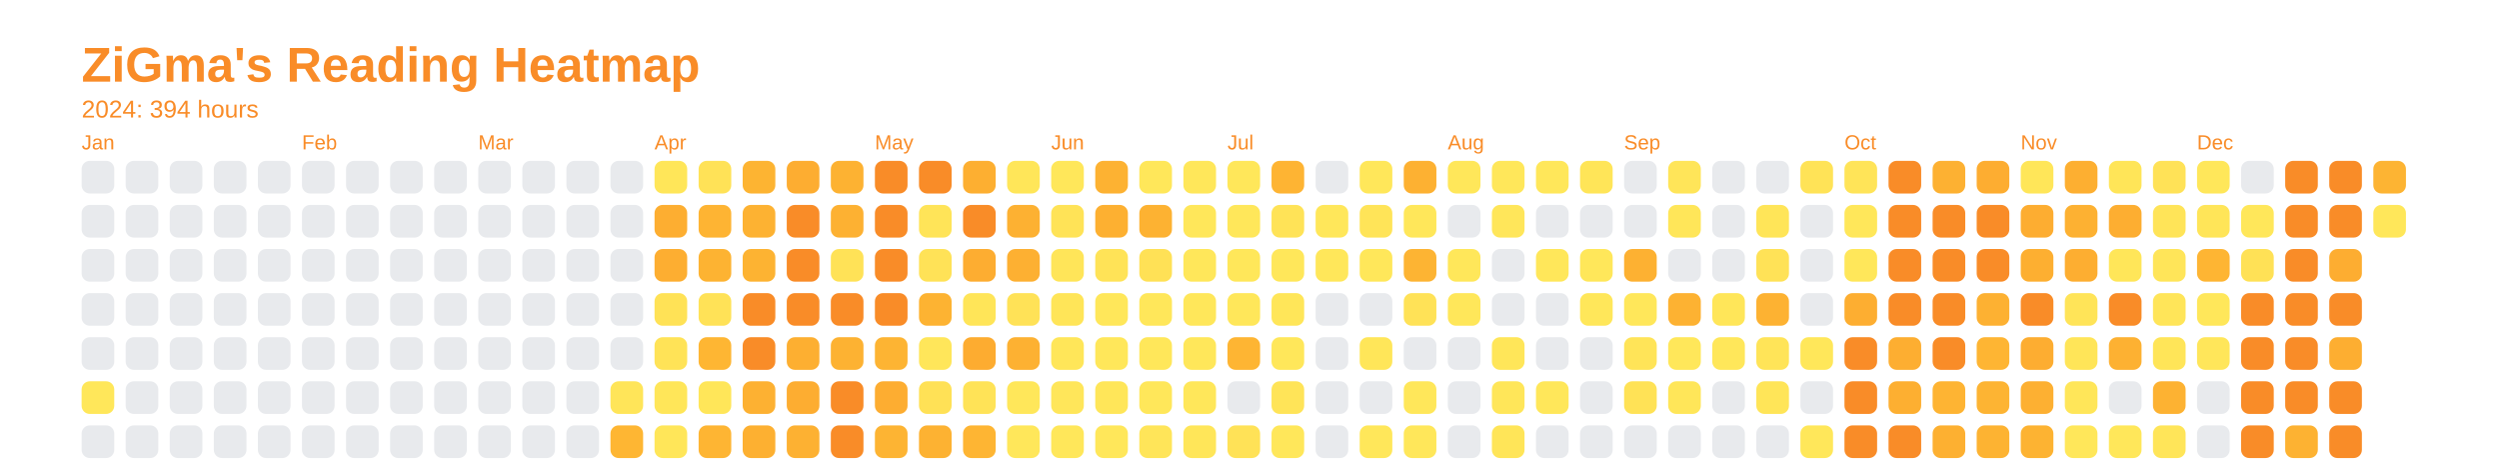
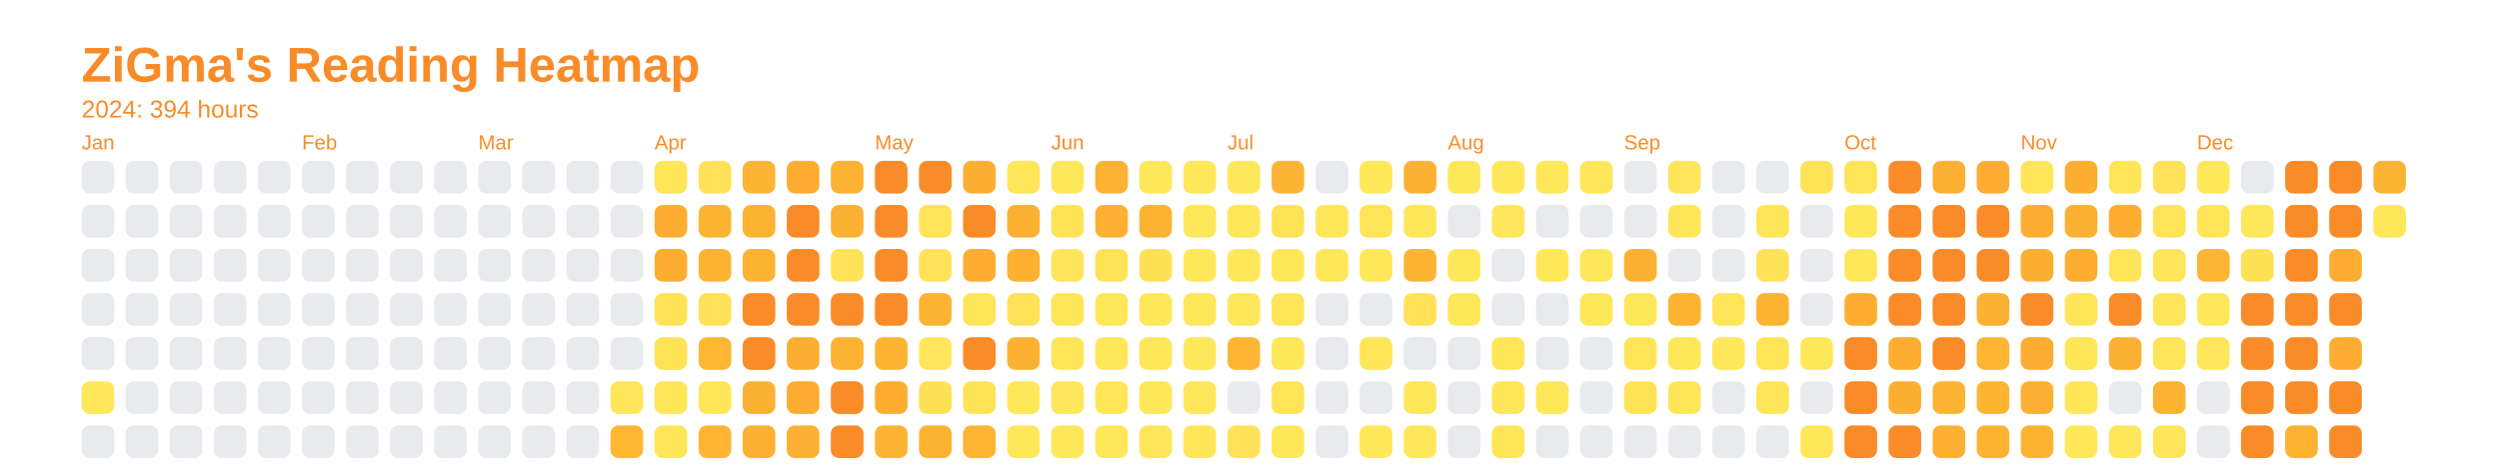
<svg xmlns="http://www.w3.org/2000/svg" baseProfile="full" height="57.5mm" version="1.1" viewBox="0,0,306.2,57.5" width="306.2mm">
  <defs />
  <rect fill="none" height="57.5" width="306.2" x="0" y="0" />
  <text fill="#f98c28" style="font-size:6px; font-family:Arial; font-weight:bold;" x="10" y="10">ZiGma's Reading Heatmap</text>
  <text fill="#f98c28" style="font-size:3px; font-family:Arial;" x="10" y="14.4">2024: 394 hours</text>
  <text fill="#f98c28" style="font-size:2.5px; font-family:Arial" x="10" y="18.3">Jan</text>
  <rect fill="#e8eaed" height="4" rx="1" ry="1" width="4" x="10" y="19.7" />
  <rect fill="#e8eaed" height="4" rx="1" ry="1" width="4" x="10" y="25.1" />
  <rect fill="#e8eaed" height="4" rx="1" ry="1" width="4" x="10" y="30.5" />
  <rect fill="#e8eaed" height="4" rx="1" ry="1" width="4" x="10" y="35.9" />
  <rect fill="#e8eaed" height="4" rx="1" ry="1" width="4" x="10" y="41.3" />
  <rect fill="#ffe75a" height="4" rx="1" ry="1" width="4" x="10" y="46.7" />
  <rect fill="#e8eaed" height="4" rx="1" ry="1" width="4" x="10" y="52.1" />
  <rect fill="#e8eaed" height="4" rx="1" ry="1" width="4" x="15.4" y="19.7" />
  <rect fill="#e8eaed" height="4" rx="1" ry="1" width="4" x="15.4" y="25.1" />
  <rect fill="#e8eaed" height="4" rx="1" ry="1" width="4" x="15.4" y="30.5" />
  <rect fill="#e8eaed" height="4" rx="1" ry="1" width="4" x="15.4" y="35.9" />
  <rect fill="#e8eaed" height="4" rx="1" ry="1" width="4" x="15.4" y="41.3" />
  <rect fill="#e8eaed" height="4" rx="1" ry="1" width="4" x="15.4" y="46.7" />
  <rect fill="#e8eaed" height="4" rx="1" ry="1" width="4" x="15.4" y="52.1" />
  <rect fill="#e8eaed" height="4" rx="1" ry="1" width="4" x="20.8" y="19.7" />
  <rect fill="#e8eaed" height="4" rx="1" ry="1" width="4" x="20.8" y="25.1" />
  <rect fill="#e8eaed" height="4" rx="1" ry="1" width="4" x="20.8" y="30.5" />
  <rect fill="#e8eaed" height="4" rx="1" ry="1" width="4" x="20.8" y="35.9" />
  <rect fill="#e8eaed" height="4" rx="1" ry="1" width="4" x="20.8" y="41.3" />
  <rect fill="#e8eaed" height="4" rx="1" ry="1" width="4" x="20.8" y="46.7" />
  <rect fill="#e8eaed" height="4" rx="1" ry="1" width="4" x="20.8" y="52.1" />
  <rect fill="#e8eaed" height="4" rx="1" ry="1" width="4" x="26.2" y="19.7" />
  <rect fill="#e8eaed" height="4" rx="1" ry="1" width="4" x="26.2" y="25.1" />
  <rect fill="#e8eaed" height="4" rx="1" ry="1" width="4" x="26.2" y="30.5" />
  <rect fill="#e8eaed" height="4" rx="1" ry="1" width="4" x="26.2" y="35.9" />
  <rect fill="#e8eaed" height="4" rx="1" ry="1" width="4" x="26.2" y="41.3" />
  <rect fill="#e8eaed" height="4" rx="1" ry="1" width="4" x="26.2" y="46.7" />
  <rect fill="#e8eaed" height="4" rx="1" ry="1" width="4" x="26.2" y="52.1" />
  <rect fill="#e8eaed" height="4" rx="1" ry="1" width="4" x="31.6" y="19.7" />
  <rect fill="#e8eaed" height="4" rx="1" ry="1" width="4" x="31.6" y="25.1" />
  <rect fill="#e8eaed" height="4" rx="1" ry="1" width="4" x="31.6" y="30.5" />
  <rect fill="#e8eaed" height="4" rx="1" ry="1" width="4" x="31.6" y="35.9" />
  <rect fill="#e8eaed" height="4" rx="1" ry="1" width="4" x="31.6" y="41.3" />
  <rect fill="#e8eaed" height="4" rx="1" ry="1" width="4" x="31.6" y="46.7" />
  <rect fill="#e8eaed" height="4" rx="1" ry="1" width="4" x="31.6" y="52.1" />
  <text fill="#f98c28" style="font-size:2.5px; font-family:Arial" x="37.0" y="18.3">Feb</text>
  <rect fill="#e8eaed" height="4" rx="1" ry="1" width="4" x="37.0" y="19.7" />
  <rect fill="#e8eaed" height="4" rx="1" ry="1" width="4" x="37.0" y="25.1" />
  <rect fill="#e8eaed" height="4" rx="1" ry="1" width="4" x="37.0" y="30.5" />
  <rect fill="#e8eaed" height="4" rx="1" ry="1" width="4" x="37.0" y="35.9" />
  <rect fill="#e8eaed" height="4" rx="1" ry="1" width="4" x="37.0" y="41.3" />
  <rect fill="#e8eaed" height="4" rx="1" ry="1" width="4" x="37.0" y="46.7" />
  <rect fill="#e8eaed" height="4" rx="1" ry="1" width="4" x="37.0" y="52.1" />
  <rect fill="#e8eaed" height="4" rx="1" ry="1" width="4" x="42.4" y="19.7" />
  <rect fill="#e8eaed" height="4" rx="1" ry="1" width="4" x="42.4" y="25.1" />
  <rect fill="#e8eaed" height="4" rx="1" ry="1" width="4" x="42.4" y="30.5" />
  <rect fill="#e8eaed" height="4" rx="1" ry="1" width="4" x="42.4" y="35.9" />
  <rect fill="#e8eaed" height="4" rx="1" ry="1" width="4" x="42.4" y="41.3" />
  <rect fill="#e8eaed" height="4" rx="1" ry="1" width="4" x="42.4" y="46.7" />
  <rect fill="#e8eaed" height="4" rx="1" ry="1" width="4" x="42.4" y="52.1" />
  <rect fill="#e8eaed" height="4" rx="1" ry="1" width="4" x="47.8" y="19.7" />
  <rect fill="#e8eaed" height="4" rx="1" ry="1" width="4" x="47.8" y="25.1" />
  <rect fill="#e8eaed" height="4" rx="1" ry="1" width="4" x="47.8" y="30.5" />
  <rect fill="#e8eaed" height="4" rx="1" ry="1" width="4" x="47.8" y="35.9" />
  <rect fill="#e8eaed" height="4" rx="1" ry="1" width="4" x="47.8" y="41.3" />
  <rect fill="#e8eaed" height="4" rx="1" ry="1" width="4" x="47.8" y="46.7" />
  <rect fill="#e8eaed" height="4" rx="1" ry="1" width="4" x="47.8" y="52.1" />
  <rect fill="#e8eaed" height="4" rx="1" ry="1" width="4" x="53.2" y="19.7" />
  <rect fill="#e8eaed" height="4" rx="1" ry="1" width="4" x="53.2" y="25.1" />
  <rect fill="#e8eaed" height="4" rx="1" ry="1" width="4" x="53.2" y="30.5" />
  <rect fill="#e8eaed" height="4" rx="1" ry="1" width="4" x="53.2" y="35.9" />
  <rect fill="#e8eaed" height="4" rx="1" ry="1" width="4" x="53.2" y="41.3" />
  <rect fill="#e8eaed" height="4" rx="1" ry="1" width="4" x="53.2" y="46.7" />
  <rect fill="#e8eaed" height="4" rx="1" ry="1" width="4" x="53.2" y="52.1" />
  <text fill="#f98c28" style="font-size:2.5px; font-family:Arial" x="58.6" y="18.3">Mar</text>
  <rect fill="#e8eaed" height="4" rx="1" ry="1" width="4" x="58.6" y="19.7" />
  <rect fill="#e8eaed" height="4" rx="1" ry="1" width="4" x="58.6" y="25.1" />
  <rect fill="#e8eaed" height="4" rx="1" ry="1" width="4" x="58.6" y="30.5" />
  <rect fill="#e8eaed" height="4" rx="1" ry="1" width="4" x="58.6" y="35.9" />
  <rect fill="#e8eaed" height="4" rx="1" ry="1" width="4" x="58.6" y="41.3" />
  <rect fill="#e8eaed" height="4" rx="1" ry="1" width="4" x="58.6" y="46.7" />
  <rect fill="#e8eaed" height="4" rx="1" ry="1" width="4" x="58.6" y="52.1" />
  <rect fill="#e8eaed" height="4" rx="1" ry="1" width="4" x="64" y="19.7" />
  <rect fill="#e8eaed" height="4" rx="1" ry="1" width="4" x="64" y="25.1" />
  <rect fill="#e8eaed" height="4" rx="1" ry="1" width="4" x="64" y="30.5" />
  <rect fill="#e8eaed" height="4" rx="1" ry="1" width="4" x="64" y="35.9" />
  <rect fill="#e8eaed" height="4" rx="1" ry="1" width="4" x="64" y="41.3" />
  <rect fill="#e8eaed" height="4" rx="1" ry="1" width="4" x="64" y="46.7" />
  <rect fill="#e8eaed" height="4" rx="1" ry="1" width="4" x="64" y="52.1" />
  <rect fill="#e8eaed" height="4" rx="1" ry="1" width="4" x="69.4" y="19.7" />
  <rect fill="#e8eaed" height="4" rx="1" ry="1" width="4" x="69.4" y="25.1" />
  <rect fill="#e8eaed" height="4" rx="1" ry="1" width="4" x="69.4" y="30.5" />
  <rect fill="#e8eaed" height="4" rx="1" ry="1" width="4" x="69.4" y="35.9" />
  <rect fill="#e8eaed" height="4" rx="1" ry="1" width="4" x="69.4" y="41.3" />
  <rect fill="#e8eaed" height="4" rx="1" ry="1" width="4" x="69.4" y="46.7" />
  <rect fill="#e8eaed" height="4" rx="1" ry="1" width="4" x="69.4" y="52.1" />
  <rect fill="#e8eaed" height="4" rx="1" ry="1" width="4" x="74.8" y="19.7" />
  <rect fill="#e8eaed" height="4" rx="1" ry="1" width="4" x="74.8" y="25.1" />
  <rect fill="#e8eaed" height="4" rx="1" ry="1" width="4" x="74.8" y="30.5" />
  <rect fill="#e8eaed" height="4" rx="1" ry="1" width="4" x="74.8" y="35.9" />
  <rect fill="#e8eaed" height="4" rx="1" ry="1" width="4" x="74.8" y="41.3" />
  <rect fill="#ffe559" height="4" rx="1" ry="1" width="4" x="74.8" y="46.7" />
  <rect fill="#feb633" height="4" rx="1" ry="1" width="4" x="74.8" y="52.1" />
  <text fill="#f98c28" style="font-size:2.5px; font-family:Arial" x="80.2" y="18.3">Apr</text>
  <rect fill="#ffe659" height="4" rx="1" ry="1" width="4" x="80.2" y="19.7" />
  <rect fill="#fdae31" height="4" rx="1" ry="1" width="4" x="80.2" y="25.1" />
  <rect fill="#fdae31" height="4" rx="1" ry="1" width="4" x="80.2" y="30.5" />
  <rect fill="#ffe256" height="4" rx="1" ry="1" width="4" x="80.2" y="35.9" />
  <rect fill="#ffe357" height="4" rx="1" ry="1" width="4" x="80.2" y="41.3" />
  <rect fill="#ffe659" height="4" rx="1" ry="1" width="4" x="80.2" y="46.7" />
  <rect fill="#ffe659" height="4" rx="1" ry="1" width="4" x="80.2" y="52.1" />
  <rect fill="#ffe257" height="4" rx="1" ry="1" width="4" x="85.6" y="19.7" />
  <rect fill="#feb433" height="4" rx="1" ry="1" width="4" x="85.6" y="25.1" />
  <rect fill="#fdb332" height="4" rx="1" ry="1" width="4" x="85.6" y="30.5" />
  <rect fill="#ffe257" height="4" rx="1" ry="1" width="4" x="85.6" y="35.9" />
  <rect fill="#feb633" height="4" rx="1" ry="1" width="4" x="85.6" y="41.3" />
  <rect fill="#ffe659" height="4" rx="1" ry="1" width="4" x="85.6" y="46.7" />
  <rect fill="#feb533" height="4" rx="1" ry="1" width="4" x="85.6" y="52.1" />
  <rect fill="#fdb432" height="4" rx="1" ry="1" width="4" x="91" y="19.7" />
  <rect fill="#fdb232" height="4" rx="1" ry="1" width="4" x="91" y="25.1" />
  <rect fill="#fdb332" height="4" rx="1" ry="1" width="4" x="91" y="30.5" />
  <rect fill="#f98c28" height="4" rx="1" ry="1" width="4" x="91" y="35.9" />
  <rect fill="#f98c28" height="4" rx="1" ry="1" width="4" x="91" y="41.3" />
  <rect fill="#fdb132" height="4" rx="1" ry="1" width="4" x="91" y="46.7" />
  <rect fill="#fdb031" height="4" rx="1" ry="1" width="4" x="91" y="52.1" />
  <rect fill="#fdad31" height="4" rx="1" ry="1" width="4" x="96.4" y="19.7" />
  <rect fill="#f98c28" height="4" rx="1" ry="1" width="4" x="96.4" y="25.1" />
  <rect fill="#f98c28" height="4" rx="1" ry="1" width="4" x="96.4" y="30.5" />
  <rect fill="#f98c28" height="4" rx="1" ry="1" width="4" x="96.4" y="35.9" />
  <rect fill="#fdaf31" height="4" rx="1" ry="1" width="4" x="96.4" y="41.3" />
  <rect fill="#fdad31" height="4" rx="1" ry="1" width="4" x="96.4" y="46.7" />
  <rect fill="#fdb132" height="4" rx="1" ry="1" width="4" x="96.4" y="52.1" />
  <rect fill="#fdb232" height="4" rx="1" ry="1" width="4" x="101.8" y="19.7" />
  <rect fill="#fdb132" height="4" rx="1" ry="1" width="4" x="101.8" y="25.1" />
  <rect fill="#ffe257" height="4" rx="1" ry="1" width="4" x="101.8" y="30.5" />
  <rect fill="#f98c28" height="4" rx="1" ry="1" width="4" x="101.8" y="35.9" />
  <rect fill="#fdb232" height="4" rx="1" ry="1" width="4" x="101.8" y="41.3" />
  <rect fill="#f98c28" height="4" rx="1" ry="1" width="4" x="101.8" y="46.7" />
  <rect fill="#f98c28" height="4" rx="1" ry="1" width="4" x="101.8" y="52.1" />
  <text fill="#f98c28" style="font-size:2.5px; font-family:Arial" x="107.2" y="18.3">May</text>
  <rect fill="#f98c28" height="4" rx="1" ry="1" width="4" x="107.2" y="19.7" />
  <rect fill="#f98c28" height="4" rx="1" ry="1" width="4" x="107.2" y="25.1" />
  <rect fill="#f98c28" height="4" rx="1" ry="1" width="4" x="107.2" y="30.5" />
  <rect fill="#f98c28" height="4" rx="1" ry="1" width="4" x="107.2" y="35.9" />
  <rect fill="#fdb433" height="4" rx="1" ry="1" width="4" x="107.2" y="41.3" />
  <rect fill="#fdad31" height="4" rx="1" ry="1" width="4" x="107.2" y="46.7" />
  <rect fill="#fdb433" height="4" rx="1" ry="1" width="4" x="107.2" y="52.1" />
  <rect fill="#f98c28" height="4" rx="1" ry="1" width="4" x="112.6" y="19.7" />
  <rect fill="#ffe458" height="4" rx="1" ry="1" width="4" x="112.6" y="25.1" />
  <rect fill="#ffe257" height="4" rx="1" ry="1" width="4" x="112.6" y="30.5" />
  <rect fill="#fdb332" height="4" rx="1" ry="1" width="4" x="112.6" y="35.9" />
  <rect fill="#ffe65a" height="4" rx="1" ry="1" width="4" x="112.6" y="41.3" />
  <rect fill="#ffe156" height="4" rx="1" ry="1" width="4" x="112.6" y="46.7" />
  <rect fill="#fdb232" height="4" rx="1" ry="1" width="4" x="112.6" y="52.1" />
  <rect fill="#fdaf31" height="4" rx="1" ry="1" width="4" x="118" y="19.7" />
  <rect fill="#f98c28" height="4" rx="1" ry="1" width="4" x="118" y="25.1" />
  <rect fill="#fdad31" height="4" rx="1" ry="1" width="4" x="118" y="30.5" />
  <rect fill="#ffe558" height="4" rx="1" ry="1" width="4" x="118" y="35.9" />
-   <rect fill="#fdac30" height="4" rx="1" ry="1" width="4" x="118" y="41.3" />
+   <rect fill="#f98c28" height="4" rx="1" ry="1" width="4" x="118" y="41.3" />
  <rect fill="#ffe357" height="4" rx="1" ry="1" width="4" x="118" y="46.7" />
  <rect fill="#feb533" height="4" rx="1" ry="1" width="4" x="118" y="52.1" />
  <rect fill="#ffe659" height="4" rx="1" ry="1" width="4" x="123.4" y="19.7" />
  <rect fill="#fdb132" height="4" rx="1" ry="1" width="4" x="123.4" y="25.1" />
  <rect fill="#fdb032" height="4" rx="1" ry="1" width="4" x="123.4" y="30.5" />
  <rect fill="#ffe257" height="4" rx="1" ry="1" width="4" x="123.4" y="35.9" />
  <rect fill="#fdb132" height="4" rx="1" ry="1" width="4" x="123.4" y="41.3" />
  <rect fill="#ffe75a" height="4" rx="1" ry="1" width="4" x="123.4" y="46.7" />
  <rect fill="#ffe75a" height="4" rx="1" ry="1" width="4" x="123.4" y="52.1" />
  <text fill="#f98c28" style="font-size:2.5px; font-family:Arial" x="128.8" y="18.3">Jun</text>
  <rect fill="#ffe75a" height="4" rx="1" ry="1" width="4" x="128.8" y="19.7" />
  <rect fill="#ffe357" height="4" rx="1" ry="1" width="4" x="128.8" y="25.1" />
  <rect fill="#ffe559" height="4" rx="1" ry="1" width="4" x="128.8" y="30.5" />
  <rect fill="#ffe558" height="4" rx="1" ry="1" width="4" x="128.8" y="35.9" />
  <rect fill="#ffe659" height="4" rx="1" ry="1" width="4" x="128.8" y="41.3" />
  <rect fill="#ffe65a" height="4" rx="1" ry="1" width="4" x="128.8" y="46.7" />
  <rect fill="#ffe75a" height="4" rx="1" ry="1" width="4" x="128.8" y="52.1" />
  <rect fill="#fdb232" height="4" rx="1" ry="1" width="4" x="134.2" y="19.7" />
  <rect fill="#fdb031" height="4" rx="1" ry="1" width="4" x="134.2" y="25.1" />
  <rect fill="#ffe357" height="4" rx="1" ry="1" width="4" x="134.2" y="30.5" />
  <rect fill="#ffe75a" height="4" rx="1" ry="1" width="4" x="134.2" y="35.9" />
  <rect fill="#ffe75a" height="4" rx="1" ry="1" width="4" x="134.2" y="41.3" />
  <rect fill="#ffe659" height="4" rx="1" ry="1" width="4" x="134.2" y="46.7" />
  <rect fill="#ffe75a" height="4" rx="1" ry="1" width="4" x="134.2" y="52.1" />
  <rect fill="#ffe75a" height="4" rx="1" ry="1" width="4" x="139.6" y="19.7" />
  <rect fill="#fdb232" height="4" rx="1" ry="1" width="4" x="139.6" y="25.1" />
  <rect fill="#ffe156" height="4" rx="1" ry="1" width="4" x="139.6" y="30.5" />
  <rect fill="#ffe75a" height="4" rx="1" ry="1" width="4" x="139.6" y="35.9" />
  <rect fill="#ffe75a" height="4" rx="1" ry="1" width="4" x="139.6" y="41.3" />
  <rect fill="#ffe75a" height="4" rx="1" ry="1" width="4" x="139.6" y="46.7" />
  <rect fill="#ffe559" height="4" rx="1" ry="1" width="4" x="139.6" y="52.1" />
  <rect fill="#ffe75a" height="4" rx="1" ry="1" width="4" x="145" y="19.7" />
  <rect fill="#ffe75a" height="4" rx="1" ry="1" width="4" x="145" y="25.1" />
  <rect fill="#ffe75a" height="4" rx="1" ry="1" width="4" x="145" y="30.5" />
  <rect fill="#ffe75a" height="4" rx="1" ry="1" width="4" x="145" y="35.9" />
  <rect fill="#ffe75a" height="4" rx="1" ry="1" width="4" x="145" y="41.3" />
  <rect fill="#ffe75a" height="4" rx="1" ry="1" width="4" x="145" y="46.7" />
  <rect fill="#ffe659" height="4" rx="1" ry="1" width="4" x="145" y="52.1" />
  <text fill="#f98c28" style="font-size:2.5px; font-family:Arial" x="150.4" y="18.3">Jul</text>
  <rect fill="#ffe75a" height="4" rx="1" ry="1" width="4" x="150.4" y="19.7" />
  <rect fill="#ffe75a" height="4" rx="1" ry="1" width="4" x="150.4" y="25.1" />
  <rect fill="#ffe75a" height="4" rx="1" ry="1" width="4" x="150.4" y="30.5" />
  <rect fill="#ffe75a" height="4" rx="1" ry="1" width="4" x="150.4" y="35.9" />
  <rect fill="#feb533" height="4" rx="1" ry="1" width="4" x="150.4" y="41.3" />
  <rect fill="#e8eaed" height="4" rx="1" ry="1" width="4" x="150.4" y="46.7" />
  <rect fill="#ffe257" height="4" rx="1" ry="1" width="4" x="150.4" y="52.1" />
  <rect fill="#feb433" height="4" rx="1" ry="1" width="4" x="155.8" y="19.7" />
  <rect fill="#ffe357" height="4" rx="1" ry="1" width="4" x="155.8" y="25.1" />
  <rect fill="#ffe75a" height="4" rx="1" ry="1" width="4" x="155.8" y="30.5" />
  <rect fill="#ffe659" height="4" rx="1" ry="1" width="4" x="155.8" y="35.9" />
  <rect fill="#ffe75a" height="4" rx="1" ry="1" width="4" x="155.8" y="41.3" />
  <rect fill="#ffe458" height="4" rx="1" ry="1" width="4" x="155.8" y="46.7" />
  <rect fill="#ffe75a" height="4" rx="1" ry="1" width="4" x="155.8" y="52.1" />
  <rect fill="#e8eaed" height="4" rx="1" ry="1" width="4" x="161.2" y="19.7" />
  <rect fill="#ffe75a" height="4" rx="1" ry="1" width="4" x="161.2" y="25.1" />
  <rect fill="#ffe75a" height="4" rx="1" ry="1" width="4" x="161.2" y="30.5" />
  <rect fill="#e8eaed" height="4" rx="1" ry="1" width="4" x="161.2" y="35.9" />
  <rect fill="#e8eaed" height="4" rx="1" ry="1" width="4" x="161.2" y="41.3" />
  <rect fill="#e8eaed" height="4" rx="1" ry="1" width="4" x="161.2" y="46.7" />
  <rect fill="#e8eaed" height="4" rx="1" ry="1" width="4" x="161.2" y="52.1" />
  <rect fill="#ffe75a" height="4" rx="1" ry="1" width="4" x="166.6" y="19.7" />
  <rect fill="#ffe458" height="4" rx="1" ry="1" width="4" x="166.6" y="25.1" />
  <rect fill="#ffe75a" height="4" rx="1" ry="1" width="4" x="166.6" y="30.5" />
  <rect fill="#e8eaed" height="4" rx="1" ry="1" width="4" x="166.6" y="35.9" />
  <rect fill="#ffe659" height="4" rx="1" ry="1" width="4" x="166.6" y="41.3" />
  <rect fill="#e8eaed" height="4" rx="1" ry="1" width="4" x="166.6" y="46.7" />
  <rect fill="#ffe75a" height="4" rx="1" ry="1" width="4" x="166.6" y="52.1" />
  <rect fill="#fdb132" height="4" rx="1" ry="1" width="4" x="172" y="19.7" />
  <rect fill="#ffe75a" height="4" rx="1" ry="1" width="4" x="172" y="25.1" />
  <rect fill="#fdb433" height="4" rx="1" ry="1" width="4" x="172" y="30.5" />
  <rect fill="#ffe257" height="4" rx="1" ry="1" width="4" x="172" y="35.9" />
  <rect fill="#e8eaed" height="4" rx="1" ry="1" width="4" x="172" y="41.3" />
  <rect fill="#ffe75a" height="4" rx="1" ry="1" width="4" x="172" y="46.7" />
  <rect fill="#ffe75a" height="4" rx="1" ry="1" width="4" x="172" y="52.1" />
  <text fill="#f98c28" style="font-size:2.5px; font-family:Arial" x="177.4" y="18.3">Aug</text>
  <rect fill="#ffe75a" height="4" rx="1" ry="1" width="4" x="177.4" y="19.7" />
  <rect fill="#e8eaed" height="4" rx="1" ry="1" width="4" x="177.4" y="25.1" />
  <rect fill="#ffe75a" height="4" rx="1" ry="1" width="4" x="177.4" y="30.5" />
  <rect fill="#ffe75a" height="4" rx="1" ry="1" width="4" x="177.4" y="35.9" />
  <rect fill="#e8eaed" height="4" rx="1" ry="1" width="4" x="177.4" y="41.3" />
  <rect fill="#e8eaed" height="4" rx="1" ry="1" width="4" x="177.4" y="46.7" />
  <rect fill="#e8eaed" height="4" rx="1" ry="1" width="4" x="177.4" y="52.1" />
  <rect fill="#ffe75a" height="4" rx="1" ry="1" width="4" x="182.8" y="19.7" />
  <rect fill="#ffe65a" height="4" rx="1" ry="1" width="4" x="182.8" y="25.1" />
  <rect fill="#e8eaed" height="4" rx="1" ry="1" width="4" x="182.8" y="30.5" />
  <rect fill="#e8eaed" height="4" rx="1" ry="1" width="4" x="182.8" y="35.9" />
  <rect fill="#ffe659" height="4" rx="1" ry="1" width="4" x="182.8" y="41.3" />
  <rect fill="#ffe659" height="4" rx="1" ry="1" width="4" x="182.8" y="46.7" />
  <rect fill="#ffe558" height="4" rx="1" ry="1" width="4" x="182.8" y="52.1" />
  <rect fill="#ffe75a" height="4" rx="1" ry="1" width="4" x="188.2" y="19.7" />
  <rect fill="#e8eaed" height="4" rx="1" ry="1" width="4" x="188.2" y="25.1" />
  <rect fill="#ffe75a" height="4" rx="1" ry="1" width="4" x="188.2" y="30.5" />
  <rect fill="#e8eaed" height="4" rx="1" ry="1" width="4" x="188.2" y="35.9" />
  <rect fill="#e8eaed" height="4" rx="1" ry="1" width="4" x="188.2" y="41.3" />
  <rect fill="#ffe75a" height="4" rx="1" ry="1" width="4" x="188.2" y="46.7" />
  <rect fill="#e8eaed" height="4" rx="1" ry="1" width="4" x="188.2" y="52.1" />
  <rect fill="#ffe558" height="4" rx="1" ry="1" width="4" x="193.6" y="19.7" />
  <rect fill="#e8eaed" height="4" rx="1" ry="1" width="4" x="193.6" y="25.1" />
  <rect fill="#ffe75a" height="4" rx="1" ry="1" width="4" x="193.6" y="30.5" />
  <rect fill="#ffe75a" height="4" rx="1" ry="1" width="4" x="193.6" y="35.9" />
  <rect fill="#e8eaed" height="4" rx="1" ry="1" width="4" x="193.6" y="41.3" />
  <rect fill="#e8eaed" height="4" rx="1" ry="1" width="4" x="193.6" y="46.7" />
  <rect fill="#e8eaed" height="4" rx="1" ry="1" width="4" x="193.6" y="52.1" />
  <text fill="#f98c28" style="font-size:2.5px; font-family:Arial" x="199" y="18.3">Sep</text>
  <rect fill="#e8eaed" height="4" rx="1" ry="1" width="4" x="199" y="19.7" />
  <rect fill="#e8eaed" height="4" rx="1" ry="1" width="4" x="199" y="25.1" />
  <rect fill="#fdb132" height="4" rx="1" ry="1" width="4" x="199" y="30.5" />
  <rect fill="#ffe75a" height="4" rx="1" ry="1" width="4" x="199" y="35.9" />
  <rect fill="#ffe458" height="4" rx="1" ry="1" width="4" x="199" y="41.3" />
  <rect fill="#ffe256" height="4" rx="1" ry="1" width="4" x="199" y="46.7" />
  <rect fill="#e8eaed" height="4" rx="1" ry="1" width="4" x="199" y="52.1" />
  <rect fill="#ffe559" height="4" rx="1" ry="1" width="4" x="204.4" y="19.7" />
  <rect fill="#ffe659" height="4" rx="1" ry="1" width="4" x="204.4" y="25.1" />
  <rect fill="#e8eaed" height="4" rx="1" ry="1" width="4" x="204.4" y="30.5" />
  <rect fill="#fdb232" height="4" rx="1" ry="1" width="4" x="204.4" y="35.9" />
  <rect fill="#ffe75a" height="4" rx="1" ry="1" width="4" x="204.4" y="41.3" />
  <rect fill="#ffe659" height="4" rx="1" ry="1" width="4" x="204.4" y="46.7" />
  <rect fill="#e8eaed" height="4" rx="1" ry="1" width="4" x="204.4" y="52.1" />
  <rect fill="#e8eaed" height="4" rx="1" ry="1" width="4" x="209.8" y="19.7" />
  <rect fill="#e8eaed" height="4" rx="1" ry="1" width="4" x="209.8" y="25.1" />
  <rect fill="#e8eaed" height="4" rx="1" ry="1" width="4" x="209.8" y="30.5" />
  <rect fill="#ffe659" height="4" rx="1" ry="1" width="4" x="209.8" y="35.9" />
  <rect fill="#ffe75a" height="4" rx="1" ry="1" width="4" x="209.8" y="41.3" />
  <rect fill="#e8eaed" height="4" rx="1" ry="1" width="4" x="209.8" y="46.7" />
  <rect fill="#e8eaed" height="4" rx="1" ry="1" width="4" x="209.8" y="52.1" />
  <rect fill="#e8eaed" height="4" rx="1" ry="1" width="4" x="215.2" y="19.7" />
  <rect fill="#ffe558" height="4" rx="1" ry="1" width="4" x="215.2" y="25.1" />
  <rect fill="#ffe257" height="4" rx="1" ry="1" width="4" x="215.2" y="30.5" />
  <rect fill="#fdb232" height="4" rx="1" ry="1" width="4" x="215.2" y="35.9" />
  <rect fill="#ffe458" height="4" rx="1" ry="1" width="4" x="215.2" y="41.3" />
  <rect fill="#ffe558" height="4" rx="1" ry="1" width="4" x="215.2" y="46.7" />
  <rect fill="#e8eaed" height="4" rx="1" ry="1" width="4" x="215.2" y="52.1" />
  <rect fill="#ffe357" height="4" rx="1" ry="1" width="4" x="220.6" y="19.7" />
  <rect fill="#e8eaed" height="4" rx="1" ry="1" width="4" x="220.6" y="25.1" />
  <rect fill="#e8eaed" height="4" rx="1" ry="1" width="4" x="220.6" y="30.5" />
  <rect fill="#e8eaed" height="4" rx="1" ry="1" width="4" x="220.6" y="35.9" />
  <rect fill="#ffe75a" height="4" rx="1" ry="1" width="4" x="220.6" y="41.3" />
  <rect fill="#e8eaed" height="4" rx="1" ry="1" width="4" x="220.6" y="46.7" />
  <rect fill="#ffe75a" height="4" rx="1" ry="1" width="4" x="220.6" y="52.1" />
  <text fill="#f98c28" style="font-size:2.5px; font-family:Arial" x="226" y="18.3">Oct</text>
  <rect fill="#ffe458" height="4" rx="1" ry="1" width="4" x="226" y="19.7" />
  <rect fill="#ffe75a" height="4" rx="1" ry="1" width="4" x="226" y="25.1" />
  <rect fill="#ffe75a" height="4" rx="1" ry="1" width="4" x="226" y="30.5" />
  <rect fill="#fdae31" height="4" rx="1" ry="1" width="4" x="226" y="35.9" />
  <rect fill="#f98c28" height="4" rx="1" ry="1" width="4" x="226" y="41.3" />
  <rect fill="#f98c28" height="4" rx="1" ry="1" width="4" x="226" y="46.7" />
  <rect fill="#f98c28" height="4" rx="1" ry="1" width="4" x="226" y="52.1" />
  <rect fill="#f98c28" height="4" rx="1" ry="1" width="4" x="231.4" y="19.7" />
  <rect fill="#f98c28" height="4" rx="1" ry="1" width="4" x="231.4" y="25.1" />
  <rect fill="#f98c28" height="4" rx="1" ry="1" width="4" x="231.4" y="30.5" />
  <rect fill="#f98c28" height="4" rx="1" ry="1" width="4" x="231.4" y="35.9" />
  <rect fill="#fdae31" height="4" rx="1" ry="1" width="4" x="231.4" y="41.3" />
  <rect fill="#fdaf31" height="4" rx="1" ry="1" width="4" x="231.4" y="46.7" />
  <rect fill="#f98c28" height="4" rx="1" ry="1" width="4" x="231.4" y="52.1" />
  <rect fill="#fdb132" height="4" rx="1" ry="1" width="4" x="236.8" y="19.7" />
  <rect fill="#f98c28" height="4" rx="1" ry="1" width="4" x="236.8" y="25.1" />
  <rect fill="#f98c28" height="4" rx="1" ry="1" width="4" x="236.8" y="30.5" />
  <rect fill="#f98c28" height="4" rx="1" ry="1" width="4" x="236.8" y="35.9" />
  <rect fill="#f98c28" height="4" rx="1" ry="1" width="4" x="236.8" y="41.3" />
  <rect fill="#feb433" height="4" rx="1" ry="1" width="4" x="236.8" y="46.7" />
  <rect fill="#fdb031" height="4" rx="1" ry="1" width="4" x="236.8" y="52.1" />
  <rect fill="#fdad31" height="4" rx="1" ry="1" width="4" x="242.2" y="19.7" />
  <rect fill="#f98c28" height="4" rx="1" ry="1" width="4" x="242.2" y="25.1" />
  <rect fill="#f98c28" height="4" rx="1" ry="1" width="4" x="242.2" y="30.5" />
  <rect fill="#fdb132" height="4" rx="1" ry="1" width="4" x="242.2" y="35.9" />
  <rect fill="#feb533" height="4" rx="1" ry="1" width="4" x="242.2" y="41.3" />
  <rect fill="#fdb433" height="4" rx="1" ry="1" width="4" x="242.2" y="46.7" />
  <rect fill="#fdb332" height="4" rx="1" ry="1" width="4" x="242.2" y="52.1" />
  <text fill="#f98c28" style="font-size:2.5px; font-family:Arial" x="247.6" y="18.3">Nov</text>
  <rect fill="#ffe659" height="4" rx="1" ry="1" width="4" x="247.6" y="19.7" />
  <rect fill="#fdad31" height="4" rx="1" ry="1" width="4" x="247.6" y="25.1" />
  <rect fill="#fdaf31" height="4" rx="1" ry="1" width="4" x="247.6" y="30.5" />
  <rect fill="#f98c28" height="4" rx="1" ry="1" width="4" x="247.6" y="35.9" />
  <rect fill="#fdad31" height="4" rx="1" ry="1" width="4" x="247.6" y="41.3" />
  <rect fill="#fdb032" height="4" rx="1" ry="1" width="4" x="247.6" y="46.7" />
  <rect fill="#fdb332" height="4" rx="1" ry="1" width="4" x="247.6" y="52.1" />
  <rect fill="#fdaf31" height="4" rx="1" ry="1" width="4" x="253" y="19.7" />
  <rect fill="#fdb132" height="4" rx="1" ry="1" width="4" x="253" y="25.1" />
  <rect fill="#fdae31" height="4" rx="1" ry="1" width="4" x="253" y="30.5" />
  <rect fill="#ffe458" height="4" rx="1" ry="1" width="4" x="253" y="35.9" />
  <rect fill="#ffe558" height="4" rx="1" ry="1" width="4" x="253" y="41.3" />
  <rect fill="#ffe659" height="4" rx="1" ry="1" width="4" x="253" y="46.7" />
  <rect fill="#ffe75a" height="4" rx="1" ry="1" width="4" x="253" y="52.1" />
  <rect fill="#ffe558" height="4" rx="1" ry="1" width="4" x="258.4" y="19.7" />
  <rect fill="#fdae31" height="4" rx="1" ry="1" width="4" x="258.4" y="25.1" />
  <rect fill="#ffe659" height="4" rx="1" ry="1" width="4" x="258.4" y="30.5" />
  <rect fill="#f98c28" height="4" rx="1" ry="1" width="4" x="258.4" y="35.9" />
  <rect fill="#fdb132" height="4" rx="1" ry="1" width="4" x="258.4" y="41.3" />
  <rect fill="#e8eaed" height="4" rx="1" ry="1" width="4" x="258.4" y="46.7" />
  <rect fill="#ffe75a" height="4" rx="1" ry="1" width="4" x="258.4" y="52.1" />
  <rect fill="#ffe257" height="4" rx="1" ry="1" width="4" x="263.8" y="19.7" />
  <rect fill="#ffe458" height="4" rx="1" ry="1" width="4" x="263.8" y="25.1" />
  <rect fill="#ffe559" height="4" rx="1" ry="1" width="4" x="263.8" y="30.5" />
  <rect fill="#ffe559" height="4" rx="1" ry="1" width="4" x="263.8" y="35.9" />
  <rect fill="#ffe558" height="4" rx="1" ry="1" width="4" x="263.8" y="41.3" />
  <rect fill="#fdb232" height="4" rx="1" ry="1" width="4" x="263.8" y="46.7" />
  <rect fill="#ffe559" height="4" rx="1" ry="1" width="4" x="263.8" y="52.1" />
  <text fill="#f98c28" style="font-size:2.5px; font-family:Arial" x="269.2" y="18.3">Dec</text>
  <rect fill="#ffe75a" height="4" rx="1" ry="1" width="4" x="269.2" y="19.7" />
  <rect fill="#ffe558" height="4" rx="1" ry="1" width="4" x="269.2" y="25.1" />
  <rect fill="#feb533" height="4" rx="1" ry="1" width="4" x="269.2" y="30.5" />
  <rect fill="#ffe75a" height="4" rx="1" ry="1" width="4" x="269.2" y="35.9" />
  <rect fill="#ffe65a" height="4" rx="1" ry="1" width="4" x="269.2" y="41.3" />
  <rect fill="#e8eaed" height="4" rx="1" ry="1" width="4" x="269.2" y="46.7" />
  <rect fill="#e8eaed" height="4" rx="1" ry="1" width="4" x="269.2" y="52.1" />
  <rect fill="#e8eaed" height="4" rx="1" ry="1" width="4" x="274.6" y="19.7" />
  <rect fill="#ffe75a" height="4" rx="1" ry="1" width="4" x="274.6" y="25.1" />
  <rect fill="#ffe156" height="4" rx="1" ry="1" width="4" x="274.6" y="30.5" />
  <rect fill="#f98c28" height="4" rx="1" ry="1" width="4" x="274.6" y="35.9" />
  <rect fill="#f98c28" height="4" rx="1" ry="1" width="4" x="274.6" y="41.3" />
  <rect fill="#f98c28" height="4" rx="1" ry="1" width="4" x="274.6" y="46.7" />
  <rect fill="#f98c28" height="4" rx="1" ry="1" width="4" x="274.6" y="52.1" />
  <rect fill="#f98c28" height="4" rx="1" ry="1" width="4" x="280" y="19.7" />
  <rect fill="#f98c28" height="4" rx="1" ry="1" width="4" x="280" y="25.1" />
  <rect fill="#f98c28" height="4" rx="1" ry="1" width="4" x="280" y="30.5" />
  <rect fill="#f98c28" height="4" rx="1" ry="1" width="4" x="280" y="35.9" />
  <rect fill="#f98c28" height="4" rx="1" ry="1" width="4" x="280" y="41.3" />
  <rect fill="#f98c28" height="4" rx="1" ry="1" width="4" x="280" y="46.7" />
  <rect fill="#fdb232" height="4" rx="1" ry="1" width="4" x="280" y="52.1" />
  <rect fill="#f98c28" height="4" rx="1" ry="1" width="4" x="285.4" y="19.7" />
  <rect fill="#f98c28" height="4" rx="1" ry="1" width="4" x="285.4" y="25.1" />
  <rect fill="#fdad31" height="4" rx="1" ry="1" width="4" x="285.4" y="30.5" />
  <rect fill="#f98c28" height="4" rx="1" ry="1" width="4" x="285.4" y="35.9" />
  <rect fill="#fdae31" height="4" rx="1" ry="1" width="4" x="285.4" y="41.3" />
  <rect fill="#f98c28" height="4" rx="1" ry="1" width="4" x="285.4" y="46.7" />
  <rect fill="#f98c28" height="4" rx="1" ry="1" width="4" x="285.4" y="52.1" />
  <rect fill="#fdb433" height="4" rx="1" ry="1" width="4" x="290.8" y="19.7" />
  <rect fill="#ffe75a" height="4" rx="1" ry="1" width="4" x="290.8" y="25.1" />
</svg>
